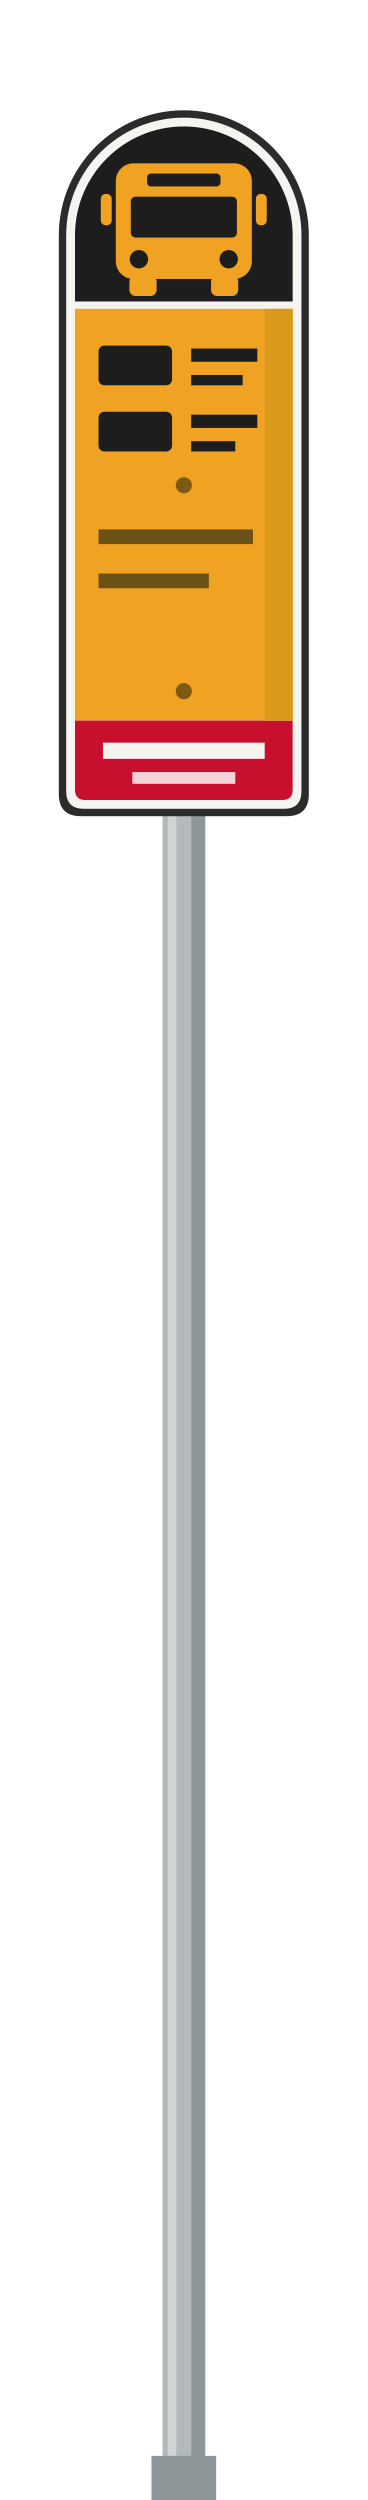
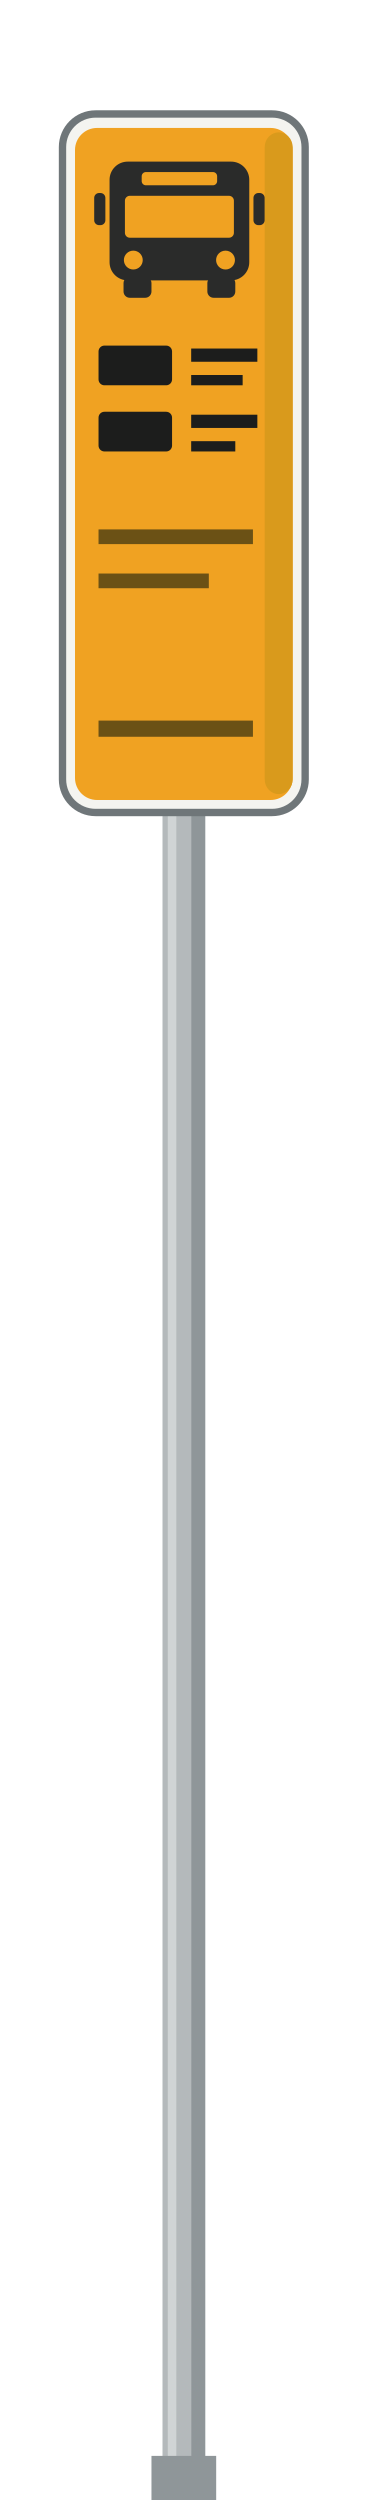
<svg xmlns="http://www.w3.org/2000/svg" viewBox="0 0 50 340">
  <rect x="22.1" y="30" width="5.8" height="310" rx="2" fill="#b4b9bb" />
  <rect x="26.02" y="30" width="1.89" height="310" rx="1" fill="#8f9699" />
  <rect x="22.82" y="30" width="1.16" height="310" fill="#d0d4d5" />
-   <path d="M8 108 V32 A17 17 0 0 1 42 32 V108 Q42 111 39 111 H11 Q8 111 8 108 Z" fill="#2a2b2a" />
-   <path d="M9 107.6 V32 A16 16 0 0 1 41 32 V107.6 Q41 110 38.6 110 H11.4 Q9 110 9 107.6 Z" fill="#f4f4f0" />
-   <path d="M10.2 98 V42 H39.8 V98 Z" fill="#f0a222" />
-   <path d="M10.2 41 V32 A14.8 14.8 0 0 1 39.8 32 V41 Z" fill="#1c1d1c" />
-   <path d="M10.2 98 H39.8 V107.4 Q39.8 108.8 38.4 108.8 H11.6 Q10.2 108.8 10.2 107.4 Z" fill="#c8102e" />
-   <path d="M36 42 H39.8 V98 H36 Z" fill="#d99a1c" />
-   <rect x="15.75" y="22.21" width="18.5" height="15.73" rx="2.405" fill="#f0a222" />
-   <rect x="17.79" y="26.75" width="14.43" height="5.55" rx="0.647" fill="#1c1d1c" />
-   <rect x="20" y="23.6" width="9.99" height="1.76" rx="0.555" fill="#1c1d1c" />
-   <circle cx="18.895" cy="35.255" r="1.249" fill="#1c1d1c" />
-   <circle cx="31.105" cy="35.255" r="1.249" fill="#1c1d1c" />
-   <rect x="17.6" y="37.48" width="3.7" height="2.78" rx="0.833" fill="#f0a222" />
-   <rect x="28.7" y="37.48" width="3.7" height="2.78" rx="0.833" fill="#f0a222" />
-   <rect x="13.71" y="26.38" width="1.48" height="4.25" rx="0.647" fill="#f0a222" />
-   <rect x="34.8" y="26.38" width="1.48" height="4.25" rx="0.647" fill="#f0a222" />
-   <circle cx="25" cy="66" r="1.1" fill="#7c5a12" />
-   <circle cx="25" cy="94" r="1.1" fill="#7c5a12" />
+   <rect x="8" y="15" width="34" height="96" rx="5" fill="#6f7679" />
+   <rect x="9" y="16" width="32" height="94" rx="4" fill="#f4f4f0" />
+   <rect x="10.2" y="17.4" width="29.6" height="91.4" rx="3" fill="#f0a222" />
+   <rect x="36" y="18" width="3.8" height="90" rx="2" fill="#d99a1c" />
+   <rect x="14.9" y="21.98" width="19" height="16.15" rx="2.47" fill="#2a2b2a" />
+   <rect x="16.99" y="26.63" width="14.82" height="5.7" rx="0.665" fill="#f0a222" />
+   <rect x="19.27" y="23.4" width="10.26" height="1.8" rx="0.57" fill="#f0a222" />
+   <circle cx="18.13" cy="35.37" r="1.282" fill="#f0a222" />
+   <circle cx="30.67" cy="35.37" r="1.282" fill="#f0a222" />
+   <rect x="16.8" y="37.65" width="3.8" height="2.85" rx="0.855" fill="#2a2b2a" />
+   <rect x="28.2" y="37.65" width="3.8" height="2.85" rx="0.855" fill="#2a2b2a" />
+   <rect x="12.81" y="26.25" width="1.52" height="4.37" rx="0.665" fill="#2a2b2a" />
+   <rect x="34.47" y="26.25" width="1.52" height="4.37" rx="0.665" fill="#2a2b2a" />
  <rect x="13.4" y="47" width="10" height="5.4" rx="0.8" fill="#1c1d1c" />
  <rect x="26" y="47.4" width="9" height="1.8" fill="#1c1d1c" />
  <rect x="26" y="51" width="7" height="1.4" fill="#1c1d1c" />
  <rect x="13.4" y="56" width="10" height="5.4" rx="0.8" fill="#1c1d1c" />
  <rect x="26" y="56.4" width="9" height="1.8" fill="#1c1d1c" />
  <rect x="26" y="60" width="6" height="1.4" fill="#1c1d1c" />
  <rect x="13.4" y="72" width="21" height="2" fill="#6b5115" />
  <rect x="13.4" y="78" width="15" height="2" fill="#6b5115" />
-   <rect x="14" y="101" width="22" height="2.2" fill="#f4f4f0" />
-   <rect x="18" y="105" width="14" height="1.6" fill="#f3d3d8" />
+   <rect x="13.4" y="98" width="21" height="2.2" fill="#6b5115" />
  <rect x="20.6" y="334" width="8.8" height="6" fill="#8f9699" />
</svg>
